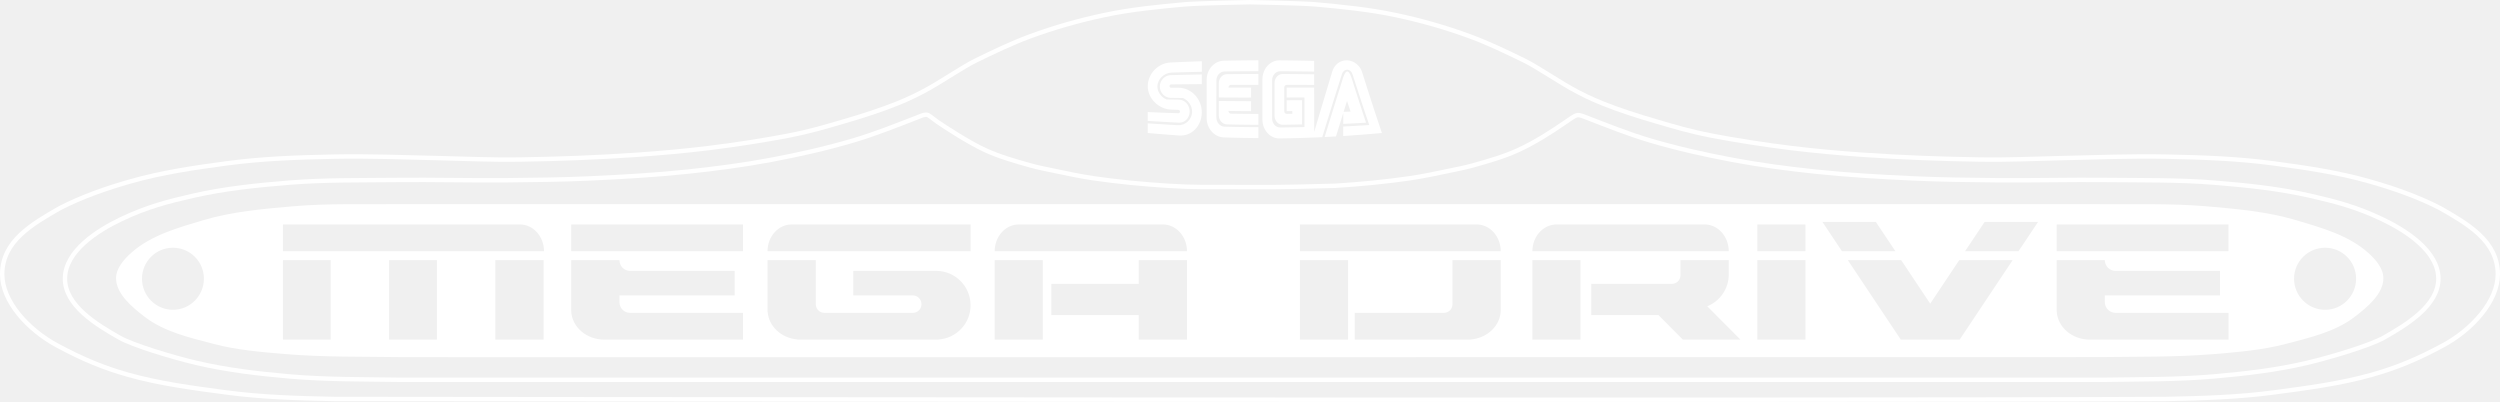
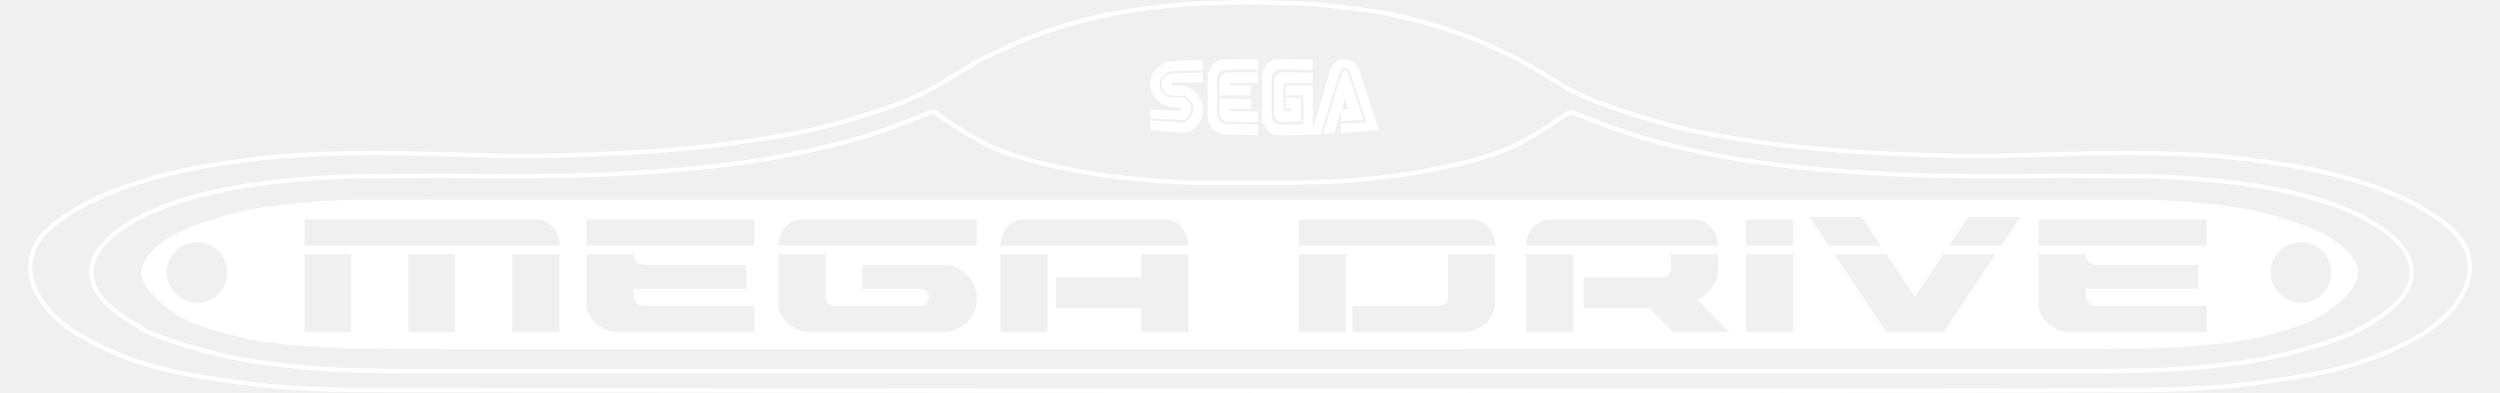
- <svg xmlns="http://www.w3.org/2000/svg" version="1.1" id="Layer_1" x="0px" y="0px" width="567.934" height="91.319" viewBox="0 0 567.934 91.319" enable-background="new 0 0 566.932 90.32" xml:space="preserve">
+ <svg xmlns="http://www.w3.org/2000/svg" version="1.1" id="Layer_1" x="0px" y="0px" width="580.934" height="91.319" viewBox="0 0 567.934 91.319" enable-background="new 0 0 566.932 90.32" xml:space="preserve">
  <defs id="defs51">
    <marker style="overflow:visible" id="DistanceStart" refX="0" refY="0" orient="auto">
      <g id="g2300" style="fill:#ffffff;fill-opacity:1;stroke:#ffffff;stroke-opacity:1">
        <path style="fill:#ffffff;fill-opacity:1;stroke:#ffffff;stroke-width:1.15;stroke-linecap:square;stroke-opacity:1" d="M 0,0 H 2" id="path2306" />
        <path style="fill:#ffffff;fill-opacity:1;fill-rule:evenodd;stroke:#ffffff;stroke-opacity:1" d="M 0,0 13,4 9,0 13,-4 Z" id="path2302" />
        <path style="fill:#ffffff;fill-opacity:1;stroke:#ffffff;stroke-width:1;stroke-linecap:square;stroke-opacity:1" d="M 0,-4 V 40" id="path2304" />
      </g>
    </marker>
    <marker orient="auto" refY="0" refX="0" id="Arrow1Lstart" style="overflow:visible">
      <path id="path5991" d="M 0,0 5,-5 -12.5,0 5,5 Z" style="fill:#ffffff;fill-opacity:1;fill-rule:evenodd;stroke:#ffffff;stroke-width:1pt;stroke-opacity:1" transform="matrix(0.8,0,0,0.8,10,0)" />
    </marker>
  </defs>
  <g id="g48" transform="translate(0.03003333,0.67795)">
    <g id="layer3">
      <g id="g7132" />
      <g id="g7132-3" transform="matrix(-1,0,0,1,572.246,1.3299167e-4)">
        <path id="path6288-1-5" d="M 80.218,89.959 C 71.962,89.798 63.774,89.551 55.587,88.456 48.206,87.472 40.497,86.463 33.333,84.427 27.905,82.885 23.276,80.99 17.438,77.867 10.606,74.213 4.836,67.724 4.842,61.628 c 0.009,-7.51 6.74,-11.396 13.125,-15.035 5.015,-2.585 10.609,-4.529 16.037,-6.073 7.162,-2.034 14.406,-3.098 21.787,-4.083 8.185,-1.094 16.168,-1.369 24.424,-1.533 7.857,-0.154 16.084,0.158 23.941,0.341 6.061,0.141 11.971,0.417 18.031,0.325 8.963,-0.136 17.987,-0.469 26.934,-1.09 5.355,-0.373 10.818,-0.862 16.148,-1.512 6.055,-0.736 12.965,-1.829 18.1,-2.821 5.135,-0.994 8.492,-2.026 12.68,-3.248 4.125,-1.204 8.322,-2.533 12.31,-4.142 2.503,-1.011 4.806,-2.127 7.156,-3.453 1.816,-1.023 3.677,-2.238 5.465,-3.313 1.684,-1.014 3.26,-2.046 5.022,-2.91 4.022,-1.968 8.088,-3.931 12.291,-5.48 5.604,-2.066 11.256,-3.669 17.103,-4.896 5.938,-1.246 12.016,-1.843 18.058,-2.393 3.056,-0.275 14.854,-0.49 14.854,-0.49 0,0 11.802,0.215 14.854,0.49 6.042,0.548 12.119,1.146 18.058,2.393 5.847,1.228 11.498,2.829 17.103,4.896 4.202,1.551 8.269,3.515 12.291,5.48 1.764,0.863 3.34,1.896 5.022,2.909 1.789,1.076 3.646,2.291 5.465,3.314 2.354,1.324 4.654,2.442 7.158,3.453 3.985,1.607 8.184,2.938 12.31,4.142 4.187,1.222 7.543,2.254 12.679,3.248 5.135,0.993 12.044,2.085 18.1,2.821 5.33,0.647 10.793,1.139 16.149,1.512 8.944,0.621 17.968,0.954 26.933,1.09 6.062,0.092 11.971,-0.186 18.03,-0.325 7.858,-0.183 16.084,-0.495 23.943,-0.341 8.256,0.164 16.238,0.439 24.424,1.533 7.381,0.986 14.624,2.049 21.787,4.083 5.426,1.542 11.023,3.488 16.038,6.073 6.385,3.642 13.116,7.525 13.124,15.035 0.005,6.097 -5.766,12.585 -12.597,16.239 -5.837,3.123 -10.468,5.018 -15.894,6.56 -7.164,2.036 -14.874,3.045 -22.255,4.029 -8.186,1.095 -16.374,1.342 -24.629,1.503 -0.004,0 -345.259,0.409 -416.183,0 z" style="fill:none;stroke:#ffffff;stroke-opacity:1" />
      </g>
    </g>
    <g id="layer4">
      <g id="g7132-3-9" transform="matrix(-0.7864431,0,0,0.7864431,465.5962,16.7987)" />
      <linearGradient id="path6288-1-5-9-9_1_" gradientUnits="userSpaceOnUse" x1="284.45" y1="-415.988" x2="284.45" y2="-475.994" gradientTransform="matrix(1,0,0,-1,-0.1348,-389.2554)">
        <stop offset="0" style="stop-color:#F1F3F2" id="stop8" />
        <stop offset="0.194" style="stop-color:#A4B5D3" id="stop10" />
        <stop offset="0.586" style="stop-color:#F1F3F2" id="stop12" />
        <stop offset="0.6" style="stop-color:#5878B5" id="stop14" />
        <stop offset="1" style="stop-color:#F1F3F2" id="stop16" />
      </linearGradient>
      <path id="path6288-1-5-9-9" d="m 265.309,41.527 c -5.688,-0.354 -11.369,-0.9 -17.009,-1.721 -2.925,-0.427 -5.817,-1.055 -8.712,-1.657 -1.859,-0.387 -3.73,-0.742 -5.561,-1.257 -3.459,-0.974 -6.947,-1.953 -10.215,-3.45 -3.813,-1.746 -9.41,-5.425 -10.83,-6.402 -1.42,-0.979 -1.996,-1.67 -2.604,-1.671 -0.753,0.024 -1.433,0.39 -2.233,0.697 -4.707,1.814 -9.4,3.699 -14.236,5.138 -6.178,1.835 -12.483,3.243 -18.816,4.436 -6.262,1.178 -12.591,2.008 -18.928,2.676 -7.372,0.774 -14.779,1.199 -22.184,1.537 -6.226,0.285 -12.458,0.354 -18.69,0.415 -8.47,0.083 -16.94,-0.155 -25.411,-0.062 -8.062,0.091 -16.143,-0.044 -24.179,0.604 -7.37,0.596 -14.771,1.353 -21.977,3.007 -5.555,1.275 -10.329,2.483 -16.251,5.306 -5.47,2.604 -12.708,7.281 -12.746,13.461 -0.038,6.116 7.126,10.469 12.45,13.479 2.818,1.594 11.498,4.311 17.459,5.708 6.875,1.611 13.932,2.436 20.966,3.055 8.415,0.739 16.884,0.649 25.331,0.779 H 477.7 c 8.446,-0.13 16.916,-0.04 25.33,-0.779 7.034,-0.619 14.092,-1.44 20.967,-3.055 5.961,-1.397 14.641,-4.114 17.459,-5.708 5.324,-3.01 12.487,-7.36 12.451,-13.479 -0.039,-6.18 -7.275,-10.854 -12.746,-13.461 -5.922,-2.82 -10.695,-4.028 -16.25,-5.306 -7.207,-1.654 -14.607,-2.412 -21.979,-3.007 -8.033,-0.647 -16.115,-0.514 -24.176,-0.604 -8.471,-0.096 -16.941,0.145 -25.412,0.062 -6.229,-0.063 -12.465,-0.13 -18.688,-0.415 -7.406,-0.338 -14.813,-0.762 -22.185,-1.537 -6.338,-0.667 -12.666,-1.498 -18.93,-2.676 -6.332,-1.191 -12.64,-2.601 -18.814,-4.437 -4.836,-1.438 -9.528,-3.319 -14.237,-5.137 -0.802,-0.309 -1.734,-0.729 -2.284,-0.561 -0.509,0.086 -1.69,0.94 -2.55,1.533 -3.455,2.379 -7.021,4.656 -10.832,6.402 -3.269,1.498 -6.757,2.478 -10.216,3.45 -1.829,0.515 -3.698,0.87 -5.56,1.257 -2.896,0.604 -5.788,1.23 -8.714,1.657 -5.639,0.819 -11.318,1.364 -17.007,1.721 -14.104,0.403 -16.633,0.291 -19.963,0.287 -9.494,-0.006 -12.017,0.091 -18.055,-0.285 z" style="fill:none;stroke:#ffffff;stroke-opacity:1" />
      <linearGradient id="path7243_1_" gradientUnits="userSpaceOnUse" x1="1.764" y1="261.543" x2="1.764" y2="259.414" gradientTransform="matrix(2.5123,0,0,-12.4474,281.8071,3263.649)">
        <stop offset="0" style="stop-color:#F1F3F2" id="stop20" />
        <stop offset="0.898" style="stop-color:#A4B5D3" id="stop22" />
        <stop offset="1" style="stop-color:#5878B5" id="stop24" />
      </linearGradient>
    </g>
    <g id="layer7" />
    <g id="path16-1" style="fill:#ffffff">
      <path d="m 302.592,15.683 c -0.369,1.215 -0.74,2.438 -1.108,3.667 -0.371,1.229 -0.742,2.465 -1.112,3.708 -0.372,1.242 -0.742,2.488 -1.113,3.742 -0.369,1.253 -0.74,2.511 -1.111,3.772 0.186,-0.008 0.367,-0.016 0.552,-0.021 0.183,-0.008 0.364,-0.016 0.55,-0.022 0.183,-0.009 0.364,-0.017 0.548,-0.025 0.184,-0.008 0.367,-0.017 0.551,-0.024 0.372,-1.212 0.743,-2.419 1.114,-3.62 0.372,-1.199 0.743,-2.396 1.114,-3.583 0.371,-1.188 0.742,-2.369 1.112,-3.543 0.371,-1.174 0.742,-2.341 1.113,-3.5 0.04,-0.158 0.103,-0.308 0.18,-0.438 0.078,-0.132 0.173,-0.248 0.278,-0.343 0.107,-0.097 0.229,-0.171 0.354,-0.221 0.132,-0.049 0.269,-0.073 0.412,-0.069 0.146,0.005 0.284,0.038 0.414,0.096 0.129,0.057 0.252,0.139 0.356,0.239 0.107,0.101 0.204,0.221 0.281,0.354 0.078,0.133 0.138,0.283 0.18,0.44 0.313,0.979 0.629,1.953 0.943,2.919 0.313,0.967 0.628,1.927 0.94,2.879 0.313,0.953 0.629,1.899 0.942,2.839 0.313,0.938 0.629,1.869 0.942,2.794 -0.492,0.03 -0.986,0.063 -1.479,0.093 -0.492,0.03 -0.984,0.061 -1.479,0.089 -0.492,0.027 -0.984,0.056 -1.479,0.083 -0.492,0.025 -0.986,0.052 -1.479,0.076 0,0.181 0,0.358 0,0.539 0,0.18 0,0.356 0,0.537 0,0.179 0,0.357 0,0.538 0,0.18 0,0.358 0,0.539 0.733,-0.047 1.469,-0.097 2.2,-0.148 0.732,-0.051 1.468,-0.105 2.199,-0.162 0.732,-0.057 1.467,-0.116 2.198,-0.178 0.73,-0.062 1.465,-0.125 2.196,-0.19 -0.37,-1.093 -0.741,-2.199 -1.111,-3.315 -0.371,-1.117 -0.74,-2.245 -1.111,-3.386 -0.371,-1.14 -0.742,-2.291 -1.11,-3.451 -0.371,-1.162 -0.743,-2.333 -1.114,-3.517 -0.106,-0.392 -0.271,-0.757 -0.485,-1.093 -0.217,-0.333 -0.479,-0.632 -0.781,-0.887 -0.301,-0.253 -0.641,-0.46 -1.006,-0.609 -0.364,-0.15 -0.758,-0.24 -1.166,-0.259 -0.405,-0.019 -0.797,0.037 -1.162,0.158 -0.362,0.119 -0.7,0.303 -1.002,0.539 -0.299,0.237 -0.563,0.526 -0.776,0.858 -0.211,0.329 -0.377,0.703 -0.485,1.106 z m 2.614,9.042 c 0.063,-0.207 0.129,-0.415 0.192,-0.622 0.064,-0.207 0.13,-0.414 0.194,-0.62 0.063,-0.206 0.128,-0.413 0.192,-0.619 0.063,-0.206 0.13,-0.412 0.194,-0.617 0.066,0.204 0.136,0.407 0.203,0.608 0.067,0.204 0.136,0.406 0.202,0.607 0.068,0.202 0.136,0.404 0.204,0.606 0.066,0.201 0.135,0.403 0.202,0.604 -0.132,0.005 -0.265,0.009 -0.396,0.013 -0.133,0.004 -0.267,0.01 -0.398,0.014 -0.131,0.004 -0.266,0.008 -0.396,0.012 -0.13,0.004 -0.261,0.01 -0.393,0.014 z m -0.326,-7.086 c -0.332,1.044 -0.664,2.096 -0.996,3.151 -0.331,1.059 -0.663,2.12 -0.994,3.188 -0.332,1.067 -0.664,2.144 -0.998,3.222 -0.33,1.079 -0.662,2.163 -0.994,3.25 0.216,-0.012 0.429,-0.021 0.645,-0.032 0.214,-0.011 0.428,-0.021 0.642,-0.032 0.216,-0.013 0.431,-0.022 0.646,-0.036 0.214,-0.013 0.428,-0.023 0.643,-0.037 0.138,-0.446 0.274,-0.893 0.412,-1.336 0.139,-0.444 0.273,-0.89 0.413,-1.331 0.136,-0.441 0.272,-0.884 0.409,-1.323 0.137,-0.44 0.272,-0.881 0.412,-1.319 0,0.206 0,0.411 0,0.616 0,0.206 0,0.411 0,0.616 0,0.204 0,0.409 0,0.614 0,0.205 0,0.411 0,0.616 0.433,-0.021 0.862,-0.041 1.296,-0.063 0.431,-0.021 0.862,-0.043 1.293,-0.065 0.432,-0.022 0.862,-0.046 1.294,-0.069 0.432,-0.023 0.861,-0.048 1.294,-0.073 -0.257,-0.774 -0.513,-1.555 -0.771,-2.339 -0.257,-0.783 -0.513,-1.572 -0.77,-2.365 -0.256,-0.794 -0.513,-1.593 -0.769,-2.396 -0.259,-0.804 -0.515,-1.609 -0.771,-2.423 -0.039,-0.135 -0.097,-0.334 -0.172,-0.557 -0.073,-0.225 -0.164,-0.471 -0.267,-0.7 -0.104,-0.229 -0.216,-0.444 -0.341,-0.604 -0.121,-0.158 -0.254,-0.26 -0.392,-0.265 -0.138,-0.004 -0.271,0.09 -0.395,0.242 -0.122,0.153 -0.237,0.362 -0.34,0.591 -0.103,0.229 -0.189,0.475 -0.266,0.697 -0.068,0.225 -0.126,0.425 -0.163,0.562 z m -14.083,-2.132 c 0.645,0.003 1.285,0.007 1.93,0.012 0.644,0.005 1.283,0.012 1.928,0.019 0.643,0.006 1.284,0.015 1.928,0.021 0.645,0.008 1.285,0.019 1.929,0.026 0,-0.201 -10e-4,-0.403 -10e-4,-0.606 0,-0.201 0,-0.403 0,-0.606 0,-0.203 0,-0.404 0,-0.607 -0.001,-0.203 -0.001,-0.404 0,-0.607 -0.658,-0.017 -1.315,-0.031 -1.975,-0.045 -0.657,-0.015 -1.314,-0.025 -1.976,-0.036 -0.655,-0.011 -1.313,-0.021 -1.973,-0.026 -0.659,-0.009 -1.315,-0.015 -1.976,-0.02 -0.531,-0.003 -1.039,0.115 -1.5,0.334 -0.463,0.217 -0.877,0.534 -1.226,0.928 -0.351,0.394 -0.632,0.861 -0.827,1.382 -0.193,0.52 -0.303,1.091 -0.303,1.688 0,0.758 0,1.515 0,2.272 0,0.757 0,1.515 0,2.271 0,0.756 0,1.515 0,2.272 0,0.757 0,1.516 0,2.271 -10e-4,0.6 0.107,1.169 0.303,1.688 0.195,0.521 0.479,0.986 0.828,1.379 0.348,0.392 0.762,0.708 1.227,0.925 0.459,0.217 0.969,0.333 1.5,0.326 0.658,-0.008 1.316,-0.02 1.977,-0.03 0.658,-0.014 1.315,-0.028 1.976,-0.046 0.658,-0.019 1.314,-0.038 1.975,-0.061 0.657,-0.021 1.314,-0.048 1.976,-0.074 0,-0.944 0,-1.89 0,-2.834 -0.002,-0.944 -0.002,-1.891 -0.003,-2.834 10e-4,-0.944 0,-1.89 0,-2.833 0,-0.943 -0.001,-1.89 -0.001,-2.833 -0.521,-10e-4 -1.041,-0.002 -1.563,-0.002 -0.521,-0.001 -1.039,-0.002 -1.562,-0.003 -0.52,0 -1.039,-0.001 -1.559,-0.001 -0.521,0 -1.041,-10e-4 -1.563,-10e-4 0,0.188 0,0.377 0,0.564 0,0.188 0,0.377 0,0.565 0,0.188 0,0.378 0,0.565 0.002,0.188 0,0.377 0,0.564 0.336,0 0.675,-0.002 1.011,-0.003 0.336,-0.001 0.674,-0.002 1.011,-0.004 0.336,-10e-4 0.672,-0.002 1.008,-0.004 0.336,-0.002 0.672,-0.004 1.008,-0.006 0.001,0.562 0.001,1.122 0.001,1.683 10e-4,0.562 0,1.121 0,1.683 0,0.561 10e-4,1.121 10e-4,1.681 0,0.562 0.001,1.121 0.001,1.683 -0.459,0.013 -0.916,0.022 -1.376,0.033 -0.46,0.01 -0.919,0.02 -1.378,0.026 -0.459,0.006 -0.917,0.016 -1.377,0.021 -0.459,0.007 -0.918,0.013 -1.377,0.018 -0.254,0.003 -0.495,-0.053 -0.715,-0.154 -0.222,-0.104 -0.418,-0.253 -0.582,-0.438 -0.165,-0.187 -0.302,-0.408 -0.394,-0.654 -0.094,-0.247 -0.146,-0.52 -0.146,-0.804 0,-0.724 0,-1.446 0,-2.168 0.001,-0.724 0,-1.445 0,-2.168 0,-0.724 0,-1.446 0,-2.17 0.001,-0.723 0.001,-1.445 0.001,-2.168 0,-0.283 0.049,-0.557 0.143,-0.803 0.092,-0.247 0.229,-0.469 0.394,-0.654 0.166,-0.188 0.36,-0.337 0.582,-0.44 0.219,-0.102 0.46,-0.16 0.715,-0.157 z m 1.471,6.592 c 0,0.206 0,0.412 0,0.618 0,0.205 0,0.411 0,0.617 0,0.206 0,0.412 0,0.618 0,0.206 0,0.412 0,0.619 0.106,-0.001 0.215,-0.002 0.321,-0.003 0.106,-0.001 0.214,-0.001 0.32,-0.003 0.105,-0.001 0.215,-0.002 0.32,-0.003 0.105,-0.001 0.214,-0.001 0.318,-0.003 0,0.053 10e-4,0.104 0,0.153 0,0.053 10e-4,0.104 10e-4,0.154 0,0.05 0,0.104 0,0.152 0,0.054 0,0.104 0,0.155 -0.105,0.001 -0.213,0.003 -0.319,0.004 -0.105,0.001 -0.215,0.002 -0.32,0.003 -0.106,0.001 -0.214,0.002 -0.32,0.003 -0.106,0.001 -0.215,0.002 -0.321,0.003 -0.076,0.001 -0.147,-0.017 -0.215,-0.047 -0.066,-0.029 -0.126,-0.076 -0.177,-0.131 -0.05,-0.057 -0.088,-0.122 -0.119,-0.196 -0.026,-0.073 -0.042,-0.153 -0.042,-0.239 0,-0.446 0,-0.894 0,-1.34 0,-0.446 0,-0.894 -10e-4,-1.34 0,-0.445 0,-0.894 0,-1.34 0,-0.445 0,-0.894 0,-1.34 10e-4,-0.085 0.017,-0.166 0.042,-0.239 0.03,-0.073 0.068,-0.141 0.119,-0.196 0.051,-0.055 0.109,-0.102 0.177,-0.133 0.065,-0.03 0.138,-0.049 0.216,-0.048 0.521,10e-4 1.039,0.002 1.56,0.003 0.521,0 1.039,0.002 1.563,0.004 0.521,0.002 1.039,0.004 1.562,0.006 0.521,0.002 1.039,0.004 1.56,0.007 0,-0.202 0,-0.403 0,-0.605 0,-0.202 0.001,-0.403 0,-0.605 0,-0.203 0.001,-0.405 0,-0.606 0,-0.202 0,-0.404 0,-0.604 -0.597,-0.009 -1.191,-0.016 -1.791,-0.021 -0.597,-0.007 -1.191,-0.014 -1.788,-0.019 -0.597,-0.005 -1.192,-0.011 -1.791,-0.015 -0.597,-0.004 -1.191,-0.008 -1.789,-0.012 -0.254,-10e-4 -0.496,0.057 -0.716,0.159 -0.22,0.104 -0.418,0.254 -0.585,0.439 -0.167,0.187 -0.301,0.407 -0.395,0.655 -0.094,0.245 -0.146,0.519 -0.146,0.802 0,0.619 0,1.238 0,1.856 0,0.62 0,1.239 0,1.859 -10e-4,0.619 -10e-4,1.238 0,1.858 10e-4,0.619 0,1.237 0,1.857 0,0.285 0.053,0.557 0.146,0.803 0.094,0.247 0.228,0.468 0.395,0.653 0.168,0.187 0.366,0.335 0.586,0.438 0.221,0.103 0.463,0.157 0.717,0.154 0.367,-0.004 0.733,-0.009 1.104,-0.014 0.365,-0.006 0.733,-0.011 1.103,-0.018 0.367,-0.007 0.733,-0.014 1.103,-0.021 0.367,-0.007 0.735,-0.016 1.104,-0.023 0,-0.459 0,-0.917 -10e-4,-1.377 0,-0.459 0,-0.919 0,-1.378 0,-0.459 0,-0.918 0,-1.378 -0.001,-0.459 0,-0.918 -0.001,-1.377 -0.291,0.002 -0.582,0.003 -0.873,0.005 -0.289,0.002 -0.582,0.003 -0.871,0.005 -0.291,0.003 -0.582,0.004 -0.873,0.005 -0.291,0.001 -0.592,0.006 -0.883,0.007 z M 278.13,15.557 c 0.644,-0.008 1.285,-0.017 1.929,-0.021 0.644,-0.007 1.284,-0.013 1.928,-0.019 0.643,-0.004 1.285,-0.008 1.928,-0.012 0.643,-0.003 1.283,-0.005 1.927,-0.006 0,-0.207 0,-0.414 0,-0.621 0,-0.207 0,-0.412 0,-0.619 0,-0.207 0,-0.413 0,-0.621 0,-0.207 0,-0.414 0,-0.62 -0.657,0.002 -1.315,0.006 -1.974,0.011 -0.657,0.005 -1.315,0.012 -1.973,0.021 -0.658,0.008 -1.315,0.017 -1.975,0.027 -0.66,0.01 -1.314,0.022 -1.975,0.037 -0.531,0.011 -1.039,0.144 -1.5,0.369 -0.461,0.227 -0.875,0.548 -1.224,0.938 -0.35,0.392 -0.632,0.854 -0.825,1.361 -0.195,0.509 -0.307,1.063 -0.306,1.646 0,0.729 0,1.455 0,2.184 0,0.729 0,1.454 -10e-4,2.183 0,0.728 0,1.455 0,2.183 0,0.729 0,1.455 -10e-4,2.183 0,0.583 0.108,1.14 0.304,1.649 0.193,0.514 0.478,0.979 0.825,1.375 0.349,0.396 0.765,0.727 1.226,0.958 0.459,0.232 0.967,0.372 1.5,0.391 0.658,0.021 1.315,0.042 1.976,0.061 0.658,0.019 1.315,0.032 1.976,0.046 0.656,0.013 1.314,0.023 1.975,0.031 0.658,0.009 1.316,0.015 1.975,0.019 0,-0.207 0,-0.414 0,-0.619 0,-0.207 0,-0.414 0,-0.62 0,-0.207 0.002,-0.414 0.002,-0.62 0,-0.207 0,-0.413 0,-0.62 -0.644,-0.002 -1.285,-0.007 -1.929,-0.014 -0.644,-0.006 -1.287,-0.015 -1.929,-0.024 -0.643,-0.009 -1.285,-0.021 -1.928,-0.033 -0.645,-0.014 -1.287,-0.028 -1.93,-0.045 -0.253,-0.007 -0.492,-0.07 -0.713,-0.18 -0.22,-0.108 -0.418,-0.263 -0.584,-0.449 -0.166,-0.188 -0.3,-0.411 -0.393,-0.655 -0.094,-0.244 -0.146,-0.512 -0.146,-0.792 0,-0.701 0,-1.401 10e-4,-2.104 0,-0.701 0,-1.401 0,-2.104 0.001,-0.701 0.001,-1.401 0.001,-2.104 0,-0.703 10e-4,-1.4 0,-2.103 0,-0.279 0.053,-0.546 0.146,-0.79 0.093,-0.242 0.228,-0.463 0.394,-0.647 0.166,-0.188 0.363,-0.337 0.583,-0.442 0.215,-0.107 0.457,-0.165 0.71,-0.169 z m 6.054,5.929 c 0,-0.189 0,-0.379 0,-0.567 0,-0.189 0,-0.379 0.002,-0.566 0,-0.188 0,-0.379 0,-0.567 0,-0.188 0,-0.378 0,-0.566 -0.43,0 -0.855,0 -1.285,0 -0.43,0 -0.856,0.001 -1.285,0.001 -0.428,0 -0.855,0.001 -1.283,0.001 -0.428,0 -0.855,0 -1.285,10e-4 0,-0.085 0.016,-0.165 0.042,-0.238 0.028,-0.073 0.069,-0.139 0.119,-0.194 0.05,-0.057 0.108,-0.102 0.175,-0.132 0.066,-0.031 0.141,-0.05 0.215,-0.051 0.521,-0.001 1.04,-0.002 1.561,-0.004 0.521,0 1.041,-10e-4 1.562,-0.003 0.521,0 1.04,-10e-4 1.562,-0.002 0.521,0 1.039,-0.001 1.561,-0.001 -0.001,-0.206 -0.001,-0.413 -0.001,-0.618 0.001,-0.207 0.001,-0.413 0.001,-0.62 0,-0.206 0,-0.412 0,-0.618 0,-0.206 0,-0.412 0,-0.618 -0.597,0.001 -1.191,0.002 -1.789,0.005 -0.597,0.002 -1.191,0.006 -1.79,0.01 -0.597,0.004 -1.192,0.007 -1.791,0.013 -0.597,0.004 -1.192,0.011 -1.788,0.017 -0.254,0.003 -0.494,0.063 -0.715,0.167 -0.22,0.104 -0.417,0.256 -0.583,0.441 -0.167,0.188 -0.301,0.404 -0.394,0.647 -0.094,0.243 -0.146,0.511 -0.146,0.79 0,0.271 0,0.541 0,0.813 0,0.271 0,0.541 0,0.812 0,0.271 0,0.541 0,0.813 0,0.271 0,0.54 0,0.812 0.612,0.004 1.226,0.009 1.835,0.011 0.611,0.003 1.225,0.006 1.834,0.009 0.611,0.003 1.225,0.004 1.836,0.006 0.608,-0.007 1.218,-0.005 1.83,-0.004 z m 0,0.826 c 0,0.188 0,0.379 0,0.567 0,0.189 0,0.379 0,0.567 0,0.188 0.002,0.378 0,0.567 0,0.188 0.002,0.378 0,0.565 -0.429,-0.002 -0.855,-0.004 -1.285,-0.008 -0.429,-0.003 -0.855,-0.008 -1.283,-0.012 -0.428,-0.004 -0.856,-0.009 -1.285,-0.014 -0.428,-0.005 -0.855,-0.01 -1.285,-0.016 0,0.085 0.016,0.165 0.042,0.238 0.028,0.074 0.069,0.142 0.119,0.197 0.049,0.056 0.108,0.103 0.175,0.134 0.066,0.032 0.141,0.051 0.215,0.052 0.521,0.007 1.04,0.014 1.561,0.02 0.521,0.007 1.041,0.012 1.563,0.017 0.52,0.005 1.04,0.009 1.563,0.012 0.52,0.003 1.039,0.005 1.561,0.007 0,0.206 0,0.413 0,0.619 0,0.206 0,0.412 0,0.618 0,0.206 0,0.412 0,0.618 0,0.206 0,0.412 0,0.619 -0.597,-0.002 -1.191,-0.007 -1.79,-0.012 -0.598,-0.005 -1.192,-0.012 -1.791,-0.02 -0.598,-0.009 -1.192,-0.02 -1.791,-0.028 -0.597,-0.01 -1.192,-0.022 -1.79,-0.037 -0.253,-0.006 -0.492,-0.068 -0.713,-0.177 -0.22,-0.108 -0.417,-0.264 -0.583,-0.45 -0.166,-0.188 -0.3,-0.408 -0.394,-0.653 -0.092,-0.245 -0.145,-0.514 -0.145,-0.793 0,-0.271 0,-0.541 0,-0.812 0,-0.271 0,-0.541 0,-0.812 0,-0.271 0,-0.542 0,-0.813 0,-0.271 0,-0.542 0,-0.813 0.612,0.006 1.225,0.012 1.835,0.017 0.611,0.005 1.224,0.009 1.834,0.013 0.612,0.003 1.226,0.008 1.835,0.011 0.609,0.008 1.22,0.011 1.832,0.012 z m -18.86,2.658 c -0.385,-0.016 -0.771,-0.03 -1.155,-0.045 -0.386,-0.017 -0.771,-0.032 -1.153,-0.049 -0.388,-0.016 -0.771,-0.032 -1.156,-0.049 -0.383,-0.017 -0.771,-0.034 -1.154,-0.051 0,0.167 0,0.335 0,0.503 0,0.168 0,0.335 0,0.503 0,0.168 0,0.335 0,0.503 0,0.168 0,0.335 0,0.502 0.588,0.038 1.176,0.074 1.763,0.109 0.587,0.036 1.177,0.07 1.765,0.104 0.588,0.034 1.176,0.066 1.764,0.098 0.588,0.032 1.176,0.063 1.764,0.091 0.008,0 0.016,0.001 0.021,0.001 0.009,0 0.016,10e-4 0.022,10e-4 0.006,0 0.017,0 0.022,0.002 0.008,0 0.016,10e-4 0.023,10e-4 0.33,0.003 0.646,-0.063 0.93,-0.188 0.285,-0.127 0.543,-0.31 0.758,-0.538 0.216,-0.229 0.389,-0.507 0.509,-0.813 0.12,-0.308 0.188,-0.646 0.188,-1.006 0,-0.365 -0.069,-0.716 -0.194,-1.036 -0.125,-0.319 -0.306,-0.609 -0.53,-0.854 -0.223,-0.244 -0.488,-0.44 -0.785,-0.579 -0.296,-0.138 -0.621,-0.216 -0.964,-0.222 -0.231,-0.003 -0.464,-0.006 -0.694,-0.01 -0.232,-0.003 -0.465,-0.007 -0.696,-0.011 -0.232,-0.003 -0.464,-0.007 -0.696,-0.01 -0.23,-0.003 -0.463,-0.007 -0.693,-0.012 -0.281,-0.114 -0.553,-0.272 -0.801,-0.467 -0.248,-0.193 -0.472,-0.421 -0.66,-0.676 -0.189,-0.255 -0.346,-0.536 -0.453,-0.836 -0.105,-0.299 -0.166,-0.617 -0.166,-0.947 0,-0.424 0.097,-0.831 0.268,-1.204 0.171,-0.371 0.415,-0.709 0.712,-0.999 0.297,-0.288 0.646,-0.525 1.024,-0.695 0.38,-0.169 0.789,-0.271 1.207,-0.283 0.574,-0.019 1.146,-0.033 1.721,-0.05 0.574,-0.017 1.146,-0.031 1.721,-0.046 0.574,-0.016 1.146,-0.028 1.721,-0.041 0.574,-0.014 1.146,-0.025 1.722,-0.037 0,-0.199 0,-0.397 0,-0.599 0,-0.198 0,-0.398 0,-0.6 0,-0.199 0,-0.398 0,-0.599 0,-0.201 0,-0.398 0,-0.601 -0.597,0.02 -1.193,0.039 -1.79,0.062 -0.596,0.021 -1.193,0.044 -1.79,0.067 -0.597,0.022 -1.192,0.048 -1.79,0.075 -0.598,0.025 -1.193,0.053 -1.789,0.082 -0.709,0.033 -1.383,0.218 -1.997,0.514 -0.612,0.297 -1.167,0.707 -1.631,1.196 -0.465,0.489 -0.84,1.059 -1.101,1.682 -0.26,0.622 -0.402,1.299 -0.402,2.003 0,0.707 0.154,1.381 0.432,1.998 0.276,0.617 0.676,1.181 1.163,1.661 0.486,0.48 1.063,0.882 1.692,1.167 0.632,0.287 1.316,0.458 2.025,0.481 0,-0.002 0,-0.004 0,-0.006 0,-0.002 0,-0.005 0,-0.007 0,-0.003 0,-0.005 0,-0.008 0,-0.001 0,-0.003 0,-0.005 0,0.002 0.002,0.004 0.004,0.006 0.002,0.002 0.002,0.004 0.004,0.008 0,0.002 0.002,0.004 0.004,0.006 0,0.002 0.002,0.004 0.002,0.006 0.137,0.005 0.271,0.01 0.41,0.014 0.135,0.004 0.271,0.009 0.407,0.013 0.138,0.005 0.273,0.009 0.41,0.013 0.136,0.005 0.272,0.01 0.409,0.014 0.049,10e-4 0.098,0.014 0.141,0.033 0.043,0.021 0.084,0.051 0.116,0.085 0.033,0.036 0.062,0.079 0.079,0.125 0.02,0.047 0.029,0.099 0.029,0.152 0,0.053 -0.012,0.104 -0.03,0.149 -0.021,0.045 -0.045,0.087 -0.079,0.12 -0.034,0.033 -0.072,0.062 -0.117,0.079 -0.043,0.019 -0.091,0.026 -0.141,0.024 -0.195,-0.008 -0.391,-0.015 -0.586,-0.021 -0.195,-0.009 -0.391,-0.016 -0.586,-0.022 -0.195,-0.006 -0.391,-0.014 -0.586,-0.021 -0.197,0.006 -0.391,-0.003 -0.587,-0.01 z m 3.035,-6.497 c 0.387,-0.003 0.771,-0.007 1.158,-0.011 0.387,-0.003 0.771,-0.006 1.157,-0.009 0.388,-0.003 0.772,-0.006 1.159,-0.009 0.385,-0.003 0.771,-0.007 1.158,-0.009 0,-0.184 0,-0.365 0,-0.548 0,-0.184 0,-0.367 0,-0.55 0,-0.183 0,-0.366 0,-0.549 0,-0.182 0,-0.365 0,-0.548 -0.59,0.01 -1.178,0.021 -1.766,0.031 -0.591,0.012 -1.18,0.022 -1.768,0.036 -0.589,0.014 -1.178,0.025 -1.766,0.041 -0.59,0.016 -1.178,0.028 -1.767,0.044 -0.008,0 -0.016,0.001 -0.022,0 -0.008,0 -0.017,0 -0.023,0.001 -0.008,0 -0.016,0 -0.023,0 -0.006,0 -0.017,0 -0.022,0 -0.331,0.021 -0.646,0.108 -0.933,0.251 -0.285,0.143 -0.541,0.337 -0.756,0.569 -0.215,0.233 -0.39,0.507 -0.51,0.81 -0.119,0.299 -0.186,0.623 -0.186,0.966 0,0.352 0.068,0.684 0.193,0.986 0.125,0.302 0.308,0.578 0.53,0.811 0.226,0.231 0.491,0.421 0.788,0.555 0.296,0.132 0.623,0.209 0.965,0.214 0.232,0.002 0.465,0.006 0.696,0.008 0.231,0.003 0.463,0.006 0.694,0.009 0.231,0.003 0.465,0.006 0.697,0.008 0.23,0.002 0.463,0.005 0.693,0.008 0.281,0.117 0.553,0.28 0.799,0.481 0.248,0.2 0.473,0.439 0.661,0.708 0.188,0.269 0.345,0.565 0.45,0.884 0.105,0.317 0.166,0.657 0.166,1.006 0,0.45 -0.098,0.876 -0.268,1.259 -0.17,0.384 -0.416,0.723 -0.711,1.004 -0.298,0.278 -0.646,0.499 -1.025,0.644 -0.381,0.145 -0.791,0.212 -1.209,0.188 -0.572,-0.031 -1.145,-0.063 -1.717,-0.097 -0.572,-0.032 -1.146,-0.066 -1.718,-0.104 -0.573,-0.034 -1.146,-0.071 -1.718,-0.108 -0.57,-0.038 -1.145,-0.076 -1.716,-0.116 0,0.184 0,0.366 0,0.55 0,0.184 0,0.366 0,0.549 0,0.184 0,0.367 0,0.55 0,0.183 0,0.365 0,0.549 0.595,0.054 1.19,0.105 1.784,0.155 0.596,0.052 1.19,0.101 1.787,0.146 0.595,0.049 1.19,0.095 1.785,0.139 0.597,0.044 1.191,0.087 1.789,0.128 0.707,0.05 1.383,-0.061 1.998,-0.3 0.614,-0.242 1.17,-0.616 1.635,-1.096 0.465,-0.479 0.843,-1.063 1.104,-1.721 0.262,-0.658 0.404,-1.391 0.405,-2.162 0,-0.771 -0.155,-1.511 -0.433,-2.182 -0.277,-0.672 -0.676,-1.274 -1.164,-1.78 -0.486,-0.504 -1.063,-0.909 -1.694,-1.188 -0.632,-0.279 -1.318,-0.429 -2.027,-0.425 0,0.002 0,0.004 0,0.008 0,0.002 0,0.006 0,0.008 0,0.003 0,0.005 0,0.007 0,0.003 0,0.006 0,0.009 -0.001,-0.002 -0.003,-0.005 -0.004,-0.008 -10e-4,-0.002 -0.003,-0.005 -0.004,-0.007 -0.002,-0.002 -0.004,-0.005 -0.005,-0.007 -10e-4,-0.002 -0.004,-0.006 -0.004,-0.008 -0.137,0 -0.271,10e-4 -0.409,10e-4 -0.136,0.001 -0.271,0.001 -0.408,0.002 -0.136,0 -0.272,0.002 -0.407,0.002 -0.138,0.001 -0.272,0.001 -0.408,0.002 -0.051,0 -0.102,-0.01 -0.146,-0.028 -0.044,-0.02 -0.083,-0.046 -0.114,-0.08 -0.033,-0.033 -0.061,-0.075 -0.078,-0.121 -0.019,-0.047 -0.028,-0.096 -0.028,-0.149 0,-0.052 0.01,-0.102 0.028,-0.146 0.019,-0.046 0.045,-0.087 0.078,-0.122 0.031,-0.035 0.07,-0.063 0.114,-0.083 0.043,-0.021 0.093,-0.031 0.144,-0.031 0.195,-0.002 0.391,-0.005 0.584,-0.007 0.195,-0.002 0.392,-0.004 0.586,-0.006 0.195,-0.003 0.391,-0.006 0.586,-0.008 0.197,0 0.393,-0.002 0.586,-0.004 z" id="path33" style="fill:#ffffff" />
    </g>
    <linearGradient id="rect7344_1_" gradientUnits="userSpaceOnUse" x1="284.853" y1="-415.7" x2="284.853" y2="-480.576" gradientTransform="matrix(1,0,0,-1,-1.1348,-390.2554)">
      <stop offset="0" style="stop-color:#F1F3F2" id="stop36" />
      <stop offset="0.194" style="stop-color:#A4B5D3" id="stop38" />
      <stop offset="0.586" style="stop-color:#F1F3F2" id="stop40" />
      <stop offset="0.6" style="stop-color:#5878B5" id="stop42" />
      <stop offset="1" style="stop-color:#F1F3F2" id="stop44" />
    </linearGradient>
    <path id="rect7344" style="fill:#ffffff;stroke:none" d="m 413.979,49.74 4.438,6.651 h 12.134 l -4.438,-6.651 z m 36.842,0 -4.437,6.651 h 12.133 l 4.437,-6.651 z M 64.252,50.311 v 6.082 h 53.917 5.385 c 0,-3.322 -2.405,-6.025 -5.385,-6.082 z m 65.479,0 v 6.082 h 39.027 v -6.082 z m 50.052,0 c -3.01,0.02 -5.449,2.734 -5.449,6.082 h 5.449 5.512 35.163 v -6.082 h -40.644 z m 51.572,0 c -2.996,0.037 -5.418,2.747 -5.418,6.082 h 5.418 5.512 27.115 5.64 c 0,-3.357 -2.457,-6.082 -5.479,-6.082 -0.057,0 -0.104,-0.002 -0.158,0 z m 63.925,0 v 6.082 h 40.2 5.416 c 0,-3.334 -2.424,-6.042 -5.416,-6.082 z m 57.846,0 v 0.031 c -2.818,0.248 -5.037,2.855 -5.037,6.051 h 5.037 5.893 20.115 2.598 8.901 2.06 c 0,-3.335 -2.422,-6.045 -5.416,-6.082 z m 46.06,0 v 6.082 h 10.931 v -6.082 z m 68.012,0 v 6.082 h 39.028 v -6.082 z m -427.941,5.29 c -3.891,0 -7.032,3.143 -7.032,7.033 0,3.89 3.142,7.063 7.032,7.063 3.892,0 7.033,-3.174 7.033,-7.063 10e-4,-3.892 -3.141,-7.033 -7.033,-7.033 z m 488.923,0 c -3.891,0 -7.063,3.143 -7.063,7.033 0,3.89 3.174,7.063 7.063,7.063 3.891,0 7.033,-3.174 7.033,-7.063 -10e-4,-3.892 -3.144,-7.033 -7.033,-7.033 z M 64.252,58.419 V 76.477 H 75.086 V 58.419 Z m 24.107,0 V 76.477 H 99.224 V 58.419 Z m 24.139,0 v 18.058 h 10.96 V 58.419 Z m 17.233,0 v 11.563 c 0.146,3.611 3.46,6.494 7.508,6.494 h 31.52 V 70.394 H 143.1 c -1.345,0 -2.407,-1.096 -2.407,-2.438 V 66.435 H 166.86 V 60.861 H 143.1 c -1.345,0 -2.407,-1.097 -2.407,-2.439 h -1.015 z m 44.603,0 v 11.753 h 0.031 c 0.238,3.313 3.13,5.968 6.779,6.272 v 0.03 h 32.026 v -0.03 c 4.069,-0.265 7.286,-3.623 7.286,-7.763 0,-4.312 -3.48,-7.823 -7.793,-7.823 -0.042,0 -0.084,-0.002 -0.126,0 h -18.722 v 5.574 h 13.525 c 1.096,0 1.965,0.9 1.965,1.996 0,1.096 -0.869,1.964 -1.965,1.964 h -20.084 c -1.095,0 -1.964,-0.869 -1.964,-1.964 v -10.01 z m 51.604,0 v 18.058 h 10.93 V 58.419 Z m 32.724,0 v 5.387 H 238.8 v 7.097 h 19.862 v 5.574 h 10.961 V 58.419 Z m 36.618,0 v 18.058 h 10.93 V 58.419 Z m 34.658,0 v 10.012 c 0,1.096 -0.868,1.964 -1.965,1.964 H 307.73 v 6.082 h 26.294 v -0.03 c 3.842,-0.293 6.875,-3.183 6.875,-6.717 V 58.419 Z m 18.15,0 v 18.058 h 10.93 V 58.419 Z m 33.642,0 v 3.423 c 0,0.021 0.003,0.042 0,0.063 -0.03,1.063 -0.893,1.899 -1.963,1.899 h -2.407 -15.902 v 7.097 h 15.27 l 5.543,5.574 h 13.084 l -7.539,-7.57 c 2.854,-1.159 4.88,-3.954 4.88,-7.224 v -3.264 h -0.729 z m 17.456,0 v 18.058 h 10.931 V 58.419 Z m 20.559,0 12.037,18.058 h 1.235 10.896 1.236 l 12.036,-18.058 h -12.133 l -6.59,9.885 -6.59,-9.885 z m 47.453,0 v 11.563 c 0.147,3.611 3.461,6.494 7.508,6.494 h 31.521 v -6.082 h -25.659 c -1.343,0 -2.439,-1.096 -2.439,-2.438 v -1.521 h 26.168 v -5.574 h -23.729 c -1.343,0 -2.439,-1.097 -2.439,-2.439 z m 9.131,-12.716 c 7.85,0.066 16.906,-0.211 24.907,0.486 6.839,0.596 13.771,1.196 20.353,3.153 5.734,1.703 11.883,3.409 16.346,7.388 1.685,1.501 3.476,3.531 3.476,5.805 0,3.542 -3.67,6.602 -6.596,8.827 -4.46,3.392 -10.242,4.691 -15.666,6.11 -5.304,1.389 -10.822,1.84 -16.285,2.293 C 494.256,80.479 485.243,80.331 476.939,80.445 476.765,80.448 90.251,80.494 91.152,80.453 82.765,80.324 73.631,80.492 64.881,79.765 59.419,79.311 53.901,78.861 48.597,77.472 43.173,76.053 37.391,74.754 32.929,71.362 c -2.922,-2.225 -6.594,-5.285 -6.594,-8.827 0,-2.274 1.791,-4.304 3.475,-5.805 4.464,-3.979 10.615,-5.685 16.348,-7.388 6.58,-1.957 13.513,-2.559 20.352,-3.153 8.204,-0.715 16.64,-0.402 24.655,-0.493 0.19,0.003 384.928,0.005 385.165,0.007 z" />
  </g>
</svg>
